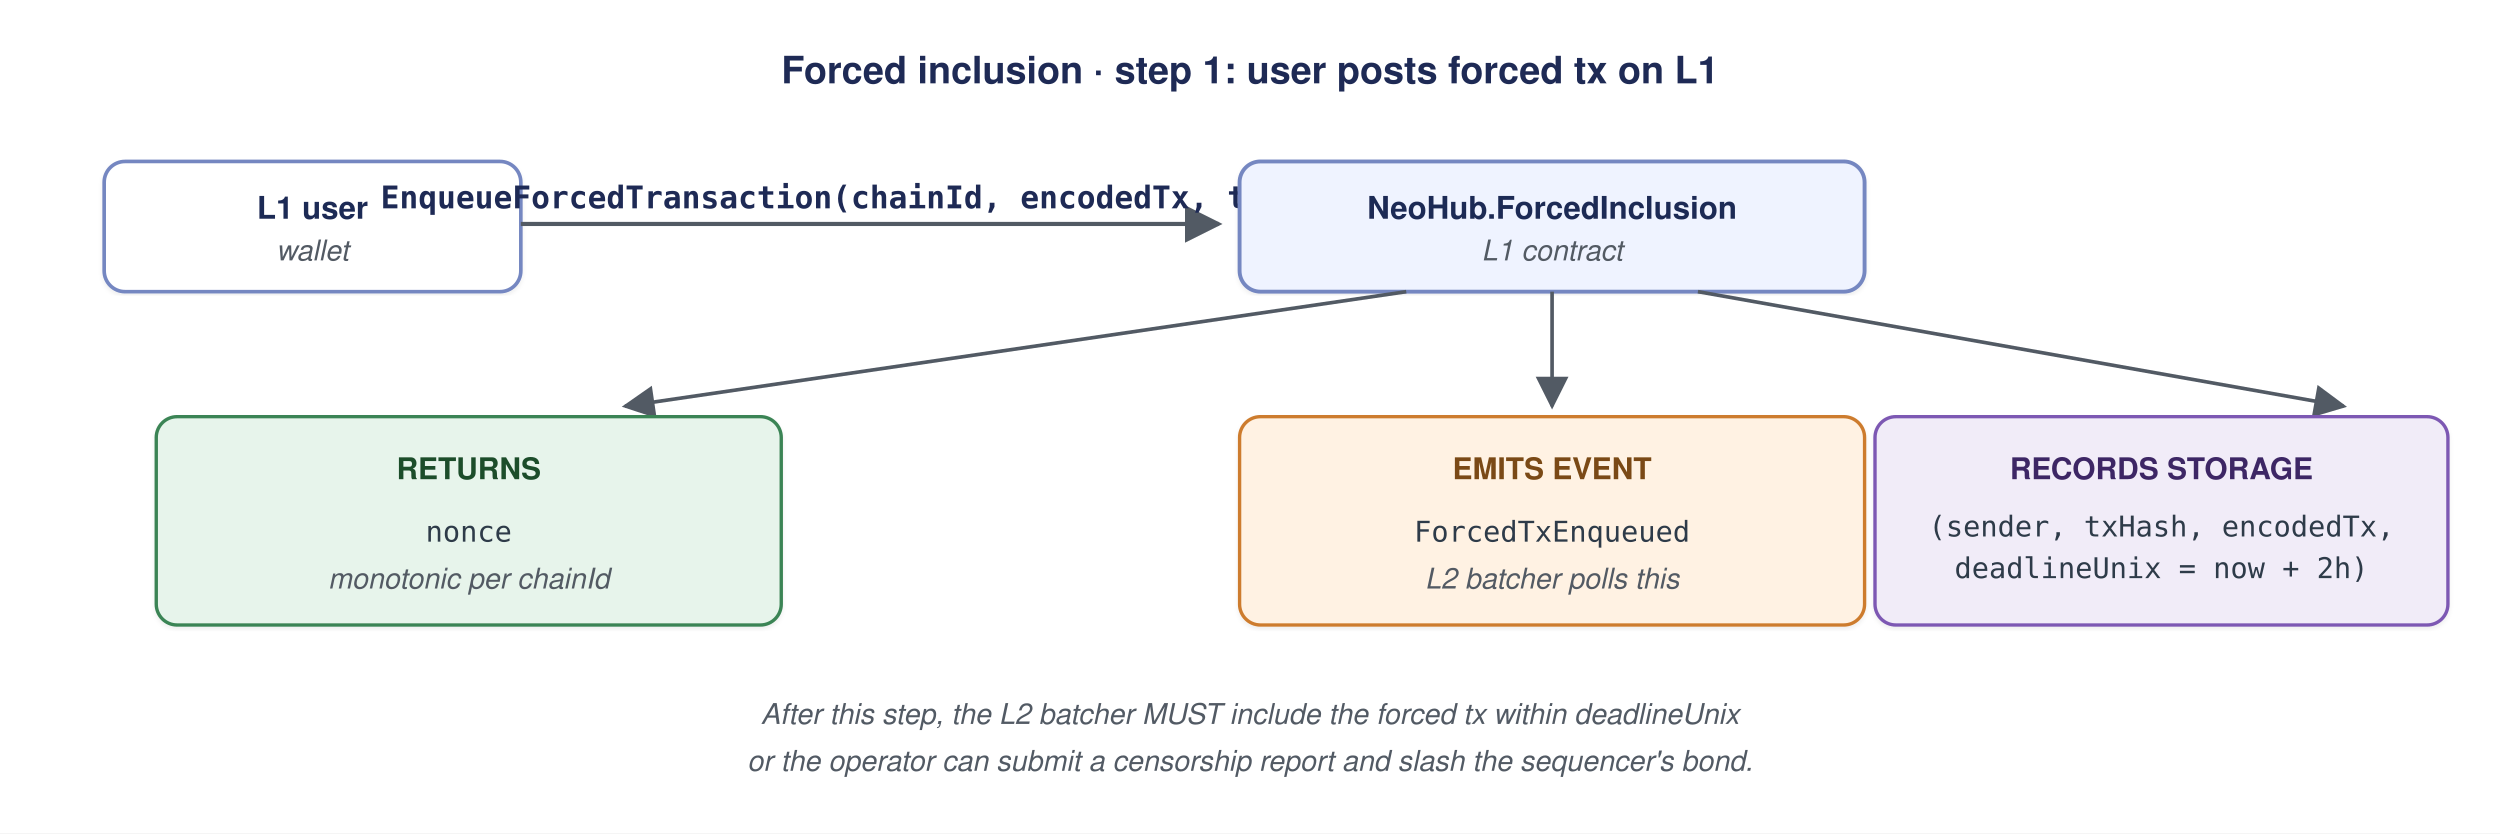
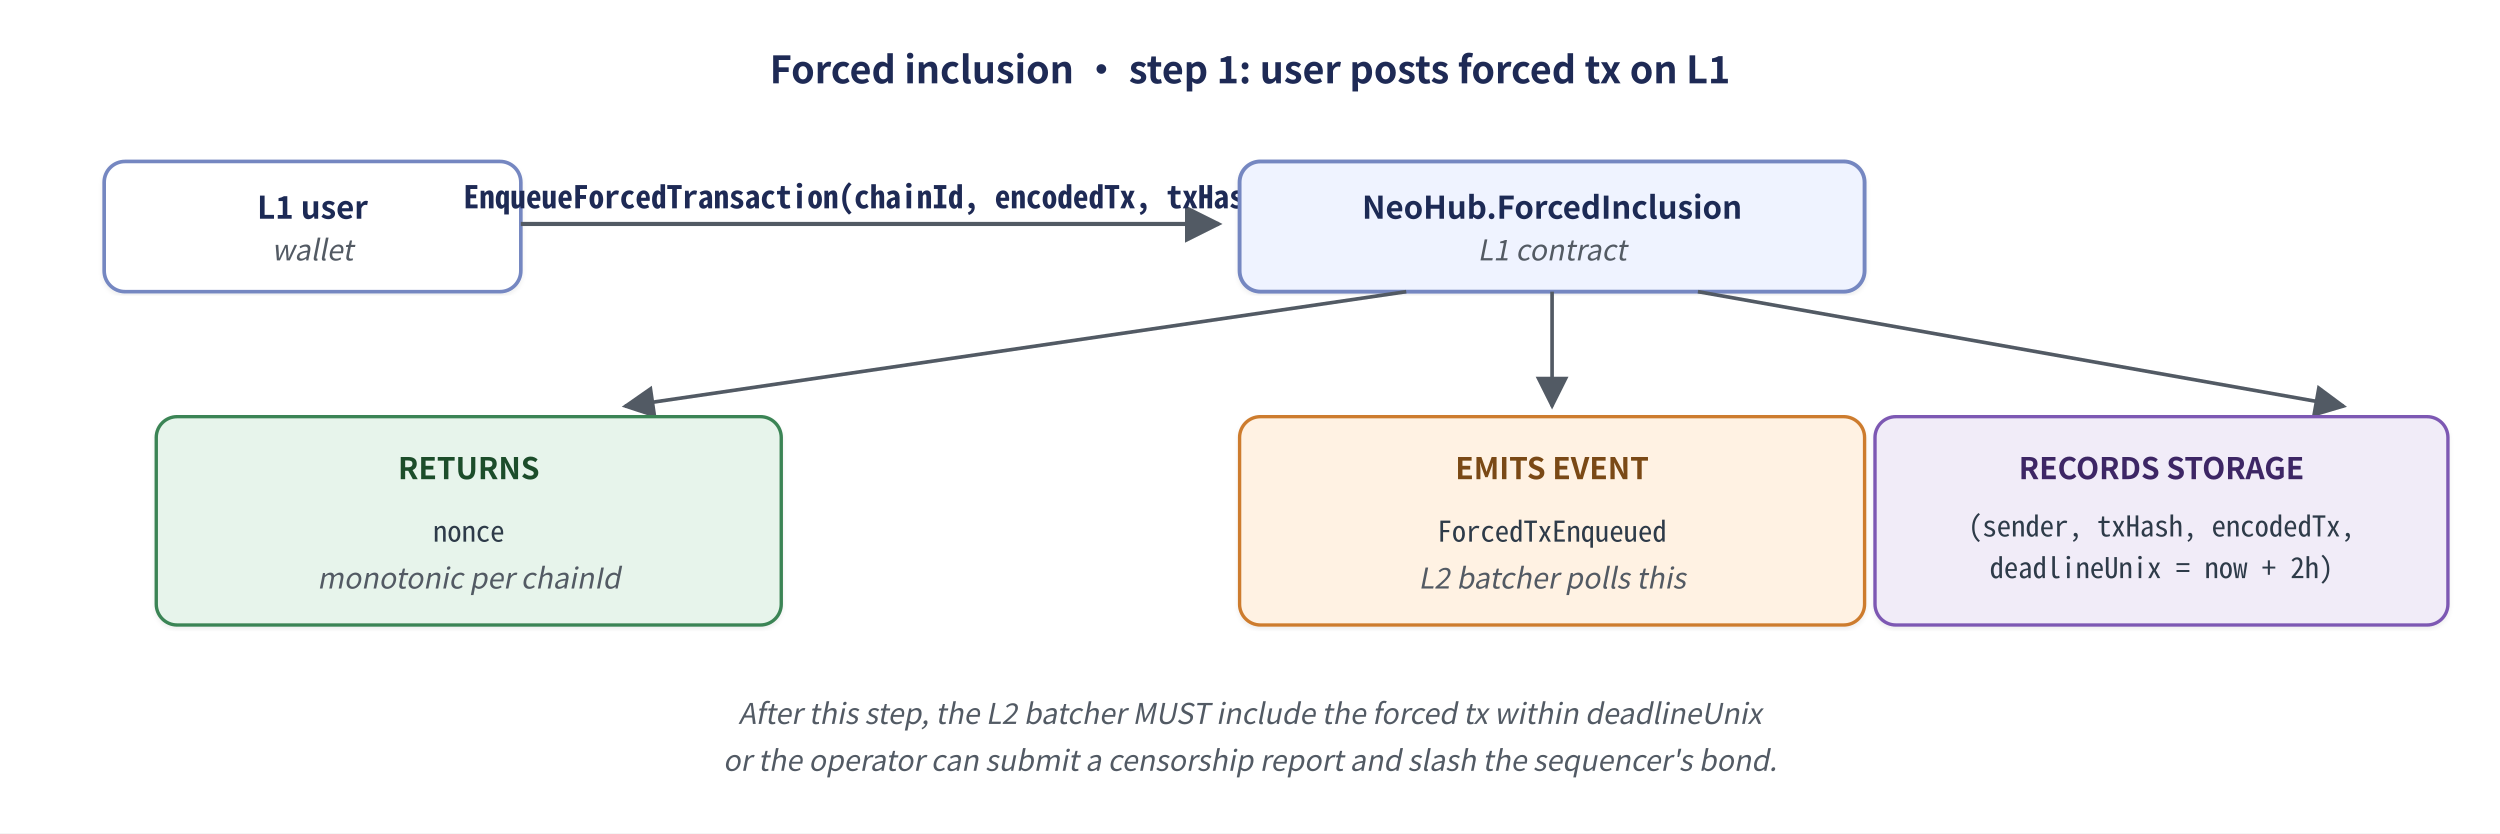
- <svg xmlns="http://www.w3.org/2000/svg" viewBox="0 0 960 320" font-family="-apple-system, BlinkMacSystemFont, 'Segoe UI', Helvetica, Arial, sans-serif" role="img" aria-labelledby="title desc">
+ <svg xmlns="http://www.w3.org/2000/svg" viewBox="0 0 960 320" font-family="'Noto Sans CJK SC', -apple-system, BlinkMacSystemFont, 'Segoe UI', Helvetica, Arial, sans-serif" role="img" aria-labelledby="title desc">
  <defs>
    <marker id="arrow" viewBox="0 0 10 10" refX="9" refY="5" markerWidth="9" markerHeight="9" orient="auto">
      <path d="M0,0 L10,5 L0,10 Z" fill="#525a64" />
    </marker>
    <filter id="card" x="-2%" y="-3%" width="104%" height="106%">
      <feDropShadow dx="0" dy="1" stdDeviation="0.9" flood-color="#000000" flood-opacity="0.07" />
    </filter>
    <style>
      .header     { font-size: 14.5px; font-weight: 700; }
      .actor-t    { font-size: 12px; font-weight: 700; }
-       .call       { font-size: 12px; font-weight: 700; fill: #1e2a55; font-family: ui-monospace, 'SF Mono', monospace; }
+       .call       { font-size: 12px; font-weight: 700; fill: #1e2a55; font-family: 'Noto Sans Mono CJK SC', ui-monospace, 'SF Mono', monospace; }
      .effect-t   { font-size: 11.5px; font-weight: 700; }
-       .effect-d   { font-size: 11px; fill: #2d3a48; font-family: ui-monospace, 'SF Mono', monospace; }
+       .effect-d   { font-size: 11px; fill: #2d3a48; font-family: 'Noto Sans Mono CJK SC', ui-monospace, 'SF Mono', monospace; }
      .ftr        { font-size: 11px; fill: #525a64; font-style: italic; }
    </style>
  </defs>
  <rect width="960" height="320" fill="#ffffff" />
  <text x="480" y="32" text-anchor="middle" class="header" fill="#1e2a55">Forced inclusion · step 1: user posts forced tx on L1</text>
  <g filter="url(#card)">
    <rect x="40" y="62" width="160" height="50" rx="8" ry="8" fill="#ffffff" stroke="#7587c1" stroke-width="1.4" />
    <text x="120" y="84" text-anchor="middle" class="actor-t" fill="#1e2a55">L1 user</text>
    <text x="120" y="100" text-anchor="middle" class="ftr">wallet</text>
  </g>
  <line x1="200" y1="86" x2="468" y2="86" stroke="#525a64" stroke-width="1.6" marker-end="url(#arrow)" />
  <text x="334" y="80" text-anchor="middle" class="call">EnqueueForcedTransaction(chainId, encodedTx, txHash)</text>
  <g filter="url(#card)">
    <rect x="476" y="62" width="240" height="50" rx="8" ry="8" fill="#eff3ff" stroke="#7587c1" stroke-width="1.5" />
    <text x="596" y="84" text-anchor="middle" class="actor-t" fill="#1e2a55">NeoHub.ForcedInclusion</text>
    <text x="596" y="100" text-anchor="middle" class="ftr">L1 contract</text>
  </g>
  <line x1="540" y1="112" x2="240" y2="156" stroke="#525a64" stroke-width="1.4" marker-end="url(#arrow)" />
  <line x1="596" y1="112" x2="596" y2="156" stroke="#525a64" stroke-width="1.4" marker-end="url(#arrow)" />
  <line x1="652" y1="112" x2="900" y2="156" stroke="#525a64" stroke-width="1.4" marker-end="url(#arrow)" />
  <g filter="url(#card)">
    <rect x="60" y="160" width="240" height="80" rx="8" ry="8" fill="#e7f4eb" stroke="#3a8454" stroke-width="1.3" />
    <text x="180" y="184" text-anchor="middle" class="effect-t" fill="#1d4d2c">RETURNS</text>
    <text x="180" y="208" text-anchor="middle" class="effect-d">nonce</text>
    <text x="180" y="226" text-anchor="middle" class="ftr">monotonic per chainId</text>
  </g>
  <g filter="url(#card)">
    <rect x="476" y="160" width="240" height="80" rx="8" ry="8" fill="#fff2e3" stroke="#cd7c2e" stroke-width="1.3" />
    <text x="596" y="184" text-anchor="middle" class="effect-t" fill="#7a4a14">EMITS EVENT</text>
    <text x="596" y="208" text-anchor="middle" class="effect-d">ForcedTxEnqueued</text>
    <text x="596" y="226" text-anchor="middle" class="ftr">L2 batcher polls this</text>
  </g>
  <g filter="url(#card)">
    <rect x="720" y="160" width="220" height="80" rx="8" ry="8" fill="#f1ecf8" stroke="#7d59b3" stroke-width="1.3" />
    <text x="830" y="184" text-anchor="middle" class="effect-t" fill="#3e2865">RECORDS STORAGE</text>
    <text x="830" y="206" text-anchor="middle" class="effect-d">(sender, txHash, encodedTx,</text>
    <text x="830" y="222" text-anchor="middle" class="effect-d">deadlineUnix = now + 2h)</text>
  </g>
  <text x="480" y="278" text-anchor="middle" class="ftr" fill="#525a64">After this step, the L2 batcher MUST include the forced tx within deadlineUnix</text>
  <text x="480" y="296" text-anchor="middle" class="ftr" fill="#525a64">or the operator can submit a censorship report and slash the sequencer's bond.</text>
</svg>
